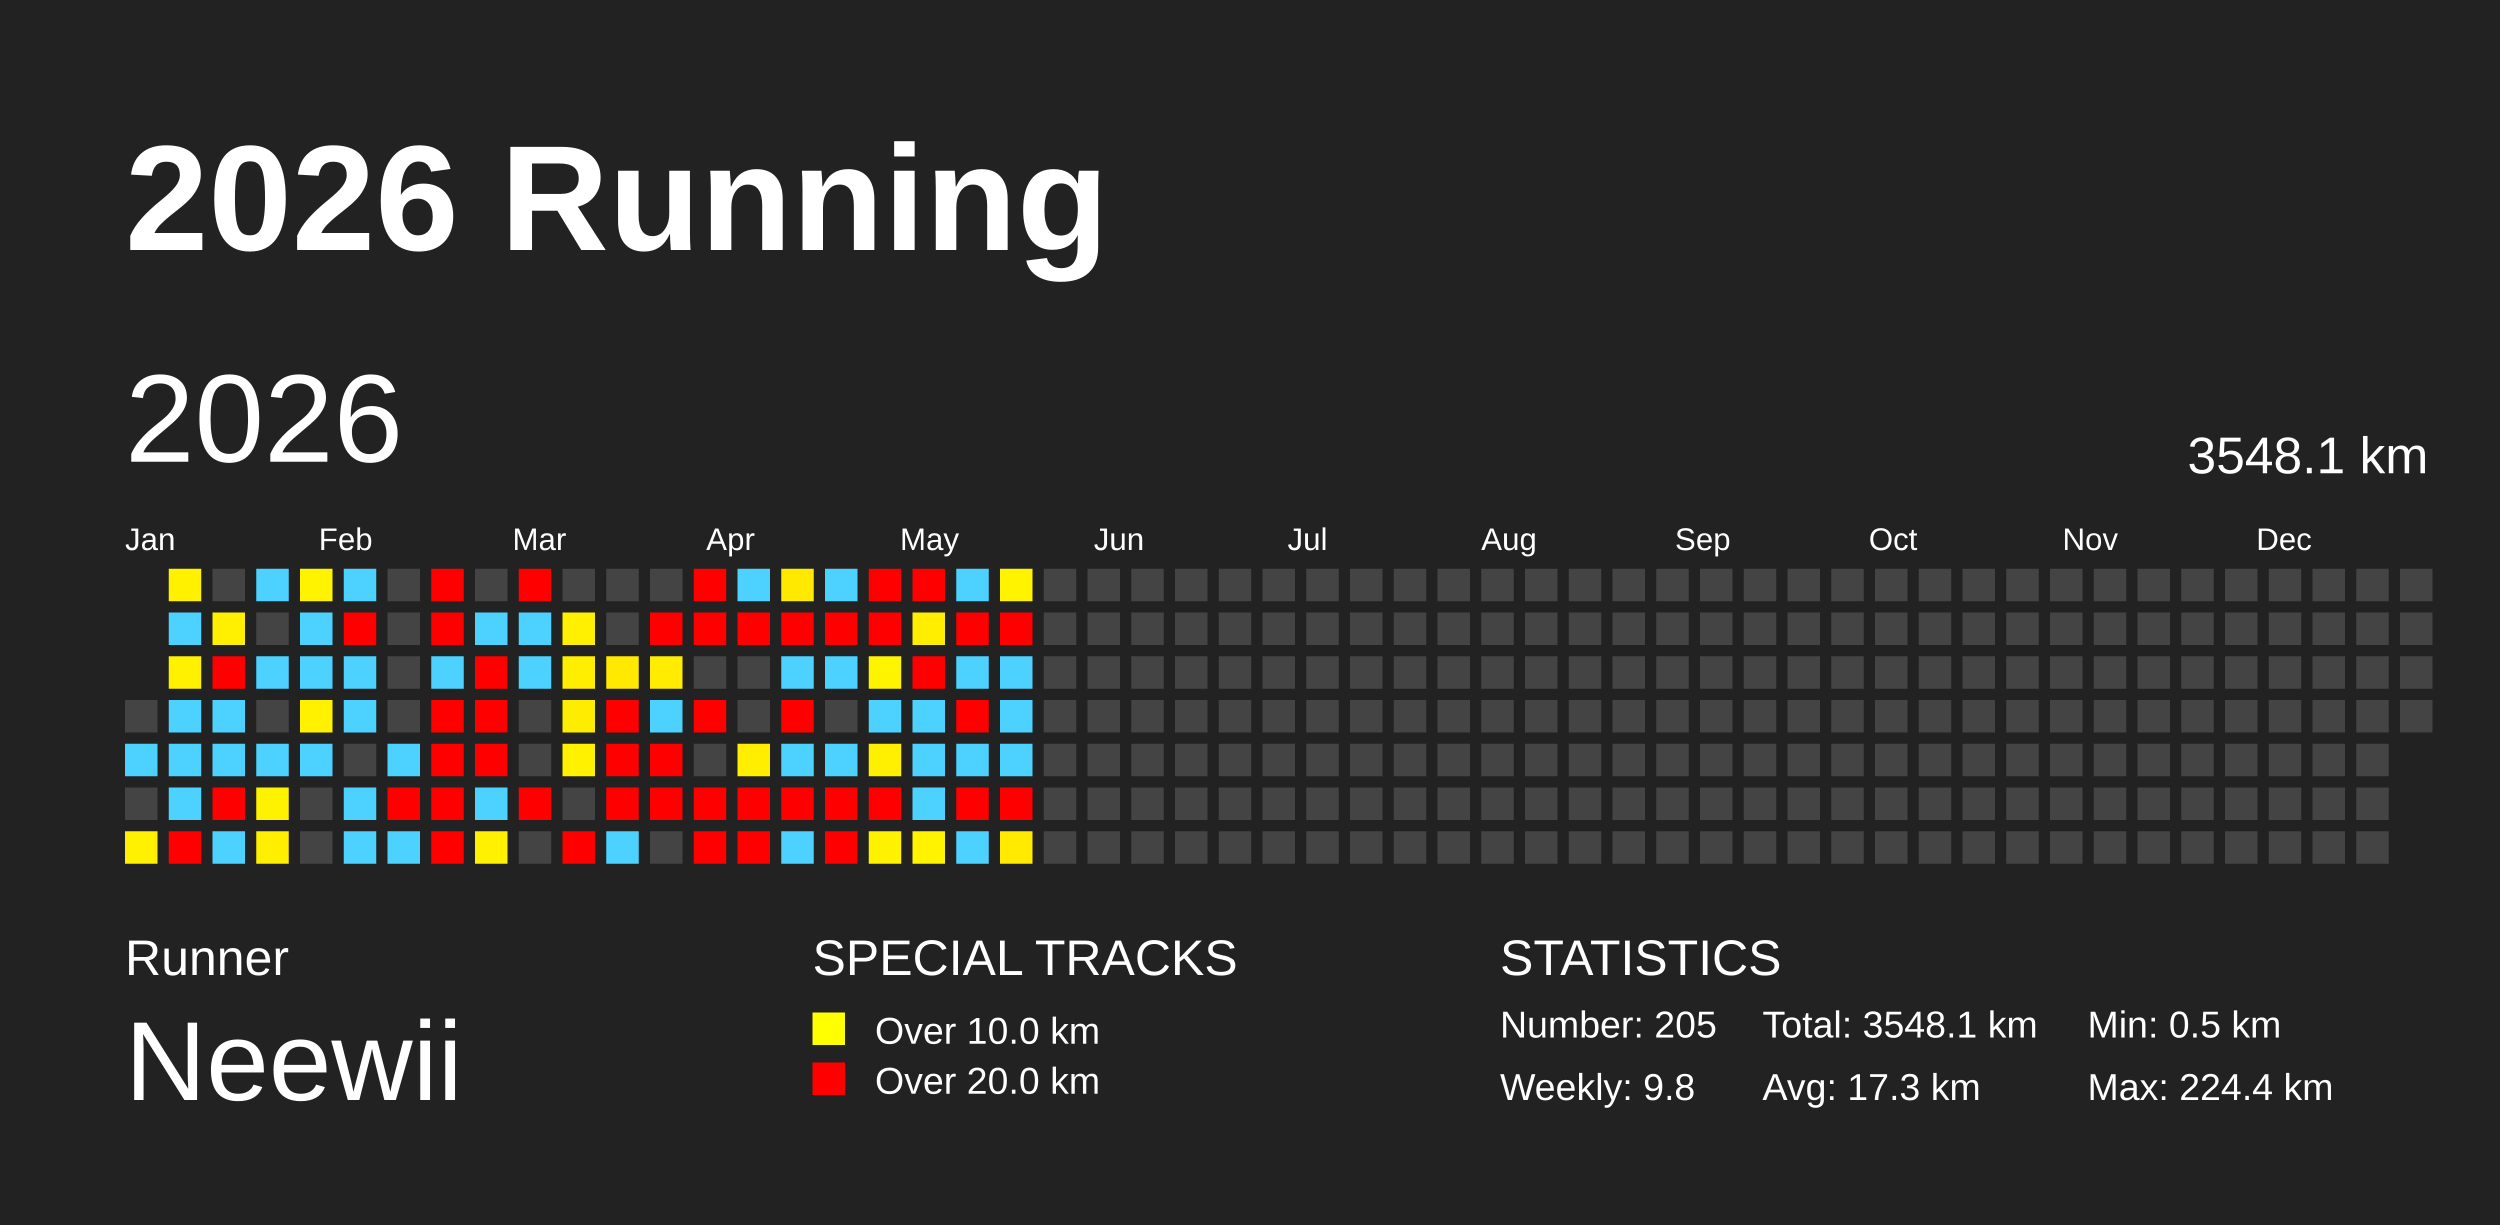
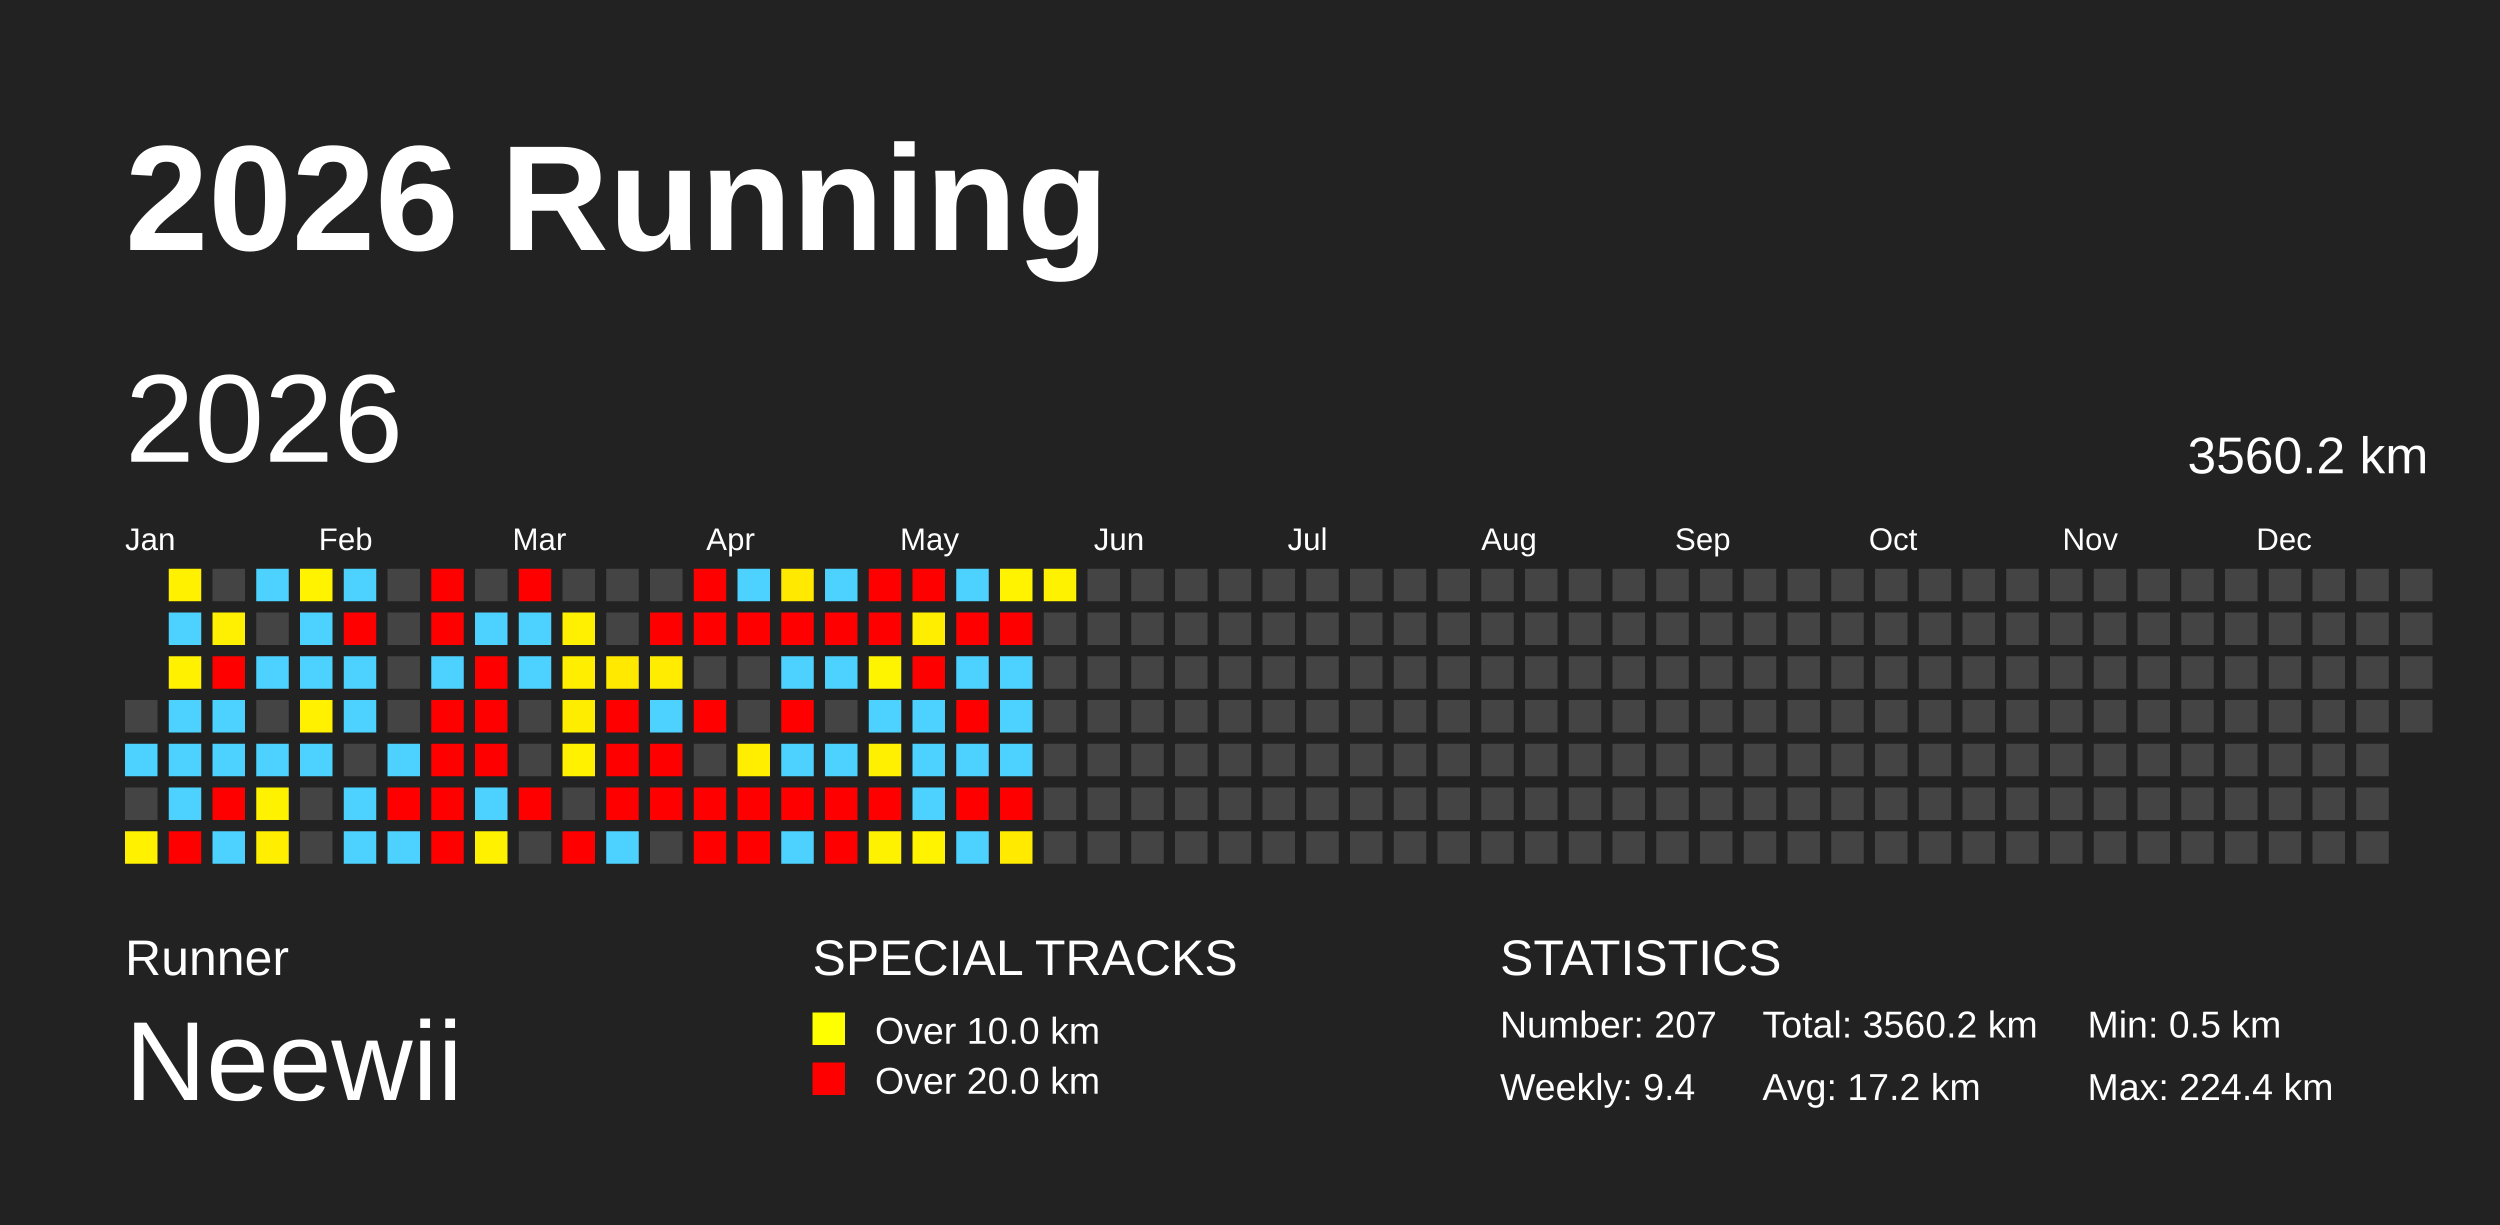
<svg xmlns="http://www.w3.org/2000/svg" baseProfile="full" height="98mm" version="1.1" viewBox="0,0,200,98" width="200mm">
  <defs />
  <rect fill="#222222" height="98" width="200" x="0" y="0" />
  <text fill="#FFFFFF" style="font-size:12px; font-family:Arial; font-weight:bold;" x="10" y="20">2026 Running</text>
  <text fill="#FFFFFF" style="font-size:4px; font-family:Arial" x="10" y="78">Runner</text>
  <text fill="#FFFFFF" style="font-size:9px; font-family:Arial" x="10" y="88">Neewii</text>
  <text fill="#FFFFFF" style="font-size:4px; font-family:Arial" x="65" y="78">SPECIAL TRACKS</text>
  <rect fill="yellow" height="2.6" width="2.6" x="65" y="81" />
  <text fill="#FFFFFF" style="font-size:3px; font-family:Arial" x="70" y="83.5">Over 10.0 km</text>
  <rect fill="red" height="2.6" width="2.6" x="65" y="85" />
  <text fill="#FFFFFF" style="font-size:3px; font-family:Arial" x="70" y="87.5">Over 20.0 km</text>
  <text fill="#FFFFFF" style="font-size:4px; font-family:Arial" x="120" y="78">STATISTICS</text>
-   <text fill="#FFFFFF" style="font-size:3px; font-family:Arial" x="120" y="83">Number: 205</text>
-   <text fill="#FFFFFF" style="font-size:3px; font-family:Arial" x="120" y="88">Weekly: 9.8</text>
-   <text fill="#FFFFFF" style="font-size:3px; font-family:Arial" x="141" y="83">Total: 3548.1 km</text>
-   <text fill="#FFFFFF" style="font-size:3px; font-family:Arial" x="141" y="88">Avg: 17.3 km</text>
+   <text fill="#FFFFFF" style="font-size:3px; font-family:Arial" x="120" y="83">Number: 207</text>
+   <text fill="#FFFFFF" style="font-size:3px; font-family:Arial" x="120" y="88">Weekly: 9.4</text>
+   <text fill="#FFFFFF" style="font-size:3px; font-family:Arial" x="141" y="83">Total: 3560.2 km</text>
+   <text fill="#FFFFFF" style="font-size:3px; font-family:Arial" x="141" y="88">Avg: 17.2 km</text>
  <text fill="#FFFFFF" style="font-size:3px; font-family:Arial" x="167" y="83">Min: 0.5 km</text>
  <text fill="#FFFFFF" style="font-size:3px; font-family:Arial" x="167" y="88">Max: 224.4 km</text>
  <text dominant-baseline="hanging" fill="#FFFFFF" style="font-size:10.0px; font-family:Arial;" x="10" y="30">2026</text>
-   <text dominant-baseline="hanging" fill="#FFFFFF" style="font-size:4.125px; font-family:Arial;" x="175" y="35">3548.1 km</text>
+   <text dominant-baseline="hanging" fill="#FFFFFF" style="font-size:4.125px; font-family:Arial;" x="175" y="35">3560.2 km</text>
  <text fill="#FFFFFF" style="font-size:2.5px; font-family:Arial" x="10.0" y="44">Jan</text>
  <text fill="#FFFFFF" style="font-size:2.5px; font-family:Arial" x="25.5" y="44">Feb</text>
  <text fill="#FFFFFF" style="font-size:2.5px; font-family:Arial" x="41.0" y="44">Mar</text>
  <text fill="#FFFFFF" style="font-size:2.5px; font-family:Arial" x="56.5" y="44">Apr</text>
  <text fill="#FFFFFF" style="font-size:2.5px; font-family:Arial" x="72.0" y="44">May</text>
  <text fill="#FFFFFF" style="font-size:2.5px; font-family:Arial" x="87.5" y="44">Jun</text>
  <text fill="#FFFFFF" style="font-size:2.5px; font-family:Arial" x="103.0" y="44">Jul</text>
  <text fill="#FFFFFF" style="font-size:2.5px; font-family:Arial" x="118.5" y="44">Aug</text>
  <text fill="#FFFFFF" style="font-size:2.5px; font-family:Arial" x="134.0" y="44">Sep</text>
  <text fill="#FFFFFF" style="font-size:2.5px; font-family:Arial" x="149.5" y="44">Oct</text>
  <text fill="#FFFFFF" style="font-size:2.5px; font-family:Arial" x="165.0" y="44">Nov</text>
  <text fill="#FFFFFF" style="font-size:2.5px; font-family:Arial" x="180.5" y="44">Dec</text>
  <rect fill="#444444" height="2.6" width="2.6" x="10.0" y="56.0" />
  <rect fill="#4dd2ff" height="2.6" width="2.6" x="10.0" y="59.5" />
  <rect fill="#444444" height="2.6" width="2.6" x="10.0" y="63.0" />
  <rect fill="#fff100" height="2.6" width="2.6" x="10.0" y="66.5" />
  <rect fill="#fff100" height="2.6" width="2.6" x="13.5" y="45.5" />
  <rect fill="#4dd2ff" height="2.6" width="2.6" x="13.5" y="49.0" />
  <rect fill="#fff100" height="2.6" width="2.6" x="13.5" y="52.5" />
  <rect fill="#4dd2ff" height="2.6" width="2.6" x="13.5" y="56.0" />
  <rect fill="#4dd2ff" height="2.6" width="2.6" x="13.5" y="59.5" />
  <rect fill="#4dd2ff" height="2.6" width="2.6" x="13.5" y="63.0" />
  <rect fill="red" height="2.6" width="2.6" x="13.5" y="66.5" />
  <rect fill="#444444" height="2.6" width="2.6" x="17.0" y="45.5" />
  <rect fill="#ffef00" height="2.6" width="2.6" x="17.0" y="49.0" />
  <rect fill="red" height="2.6" width="2.6" x="17.0" y="52.5" />
  <rect fill="#4dd2ff" height="2.6" width="2.6" x="17.0" y="56.0" />
  <rect fill="#4dd2ff" height="2.6" width="2.6" x="17.0" y="59.5" />
  <rect fill="red" height="2.6" width="2.6" x="17.0" y="63.0" />
  <rect fill="#4dd2ff" height="2.6" width="2.6" x="17.0" y="66.5" />
  <rect fill="#4dd2ff" height="2.6" width="2.6" x="20.5" y="45.5" />
  <rect fill="#444444" height="2.6" width="2.6" x="20.5" y="49.0" />
  <rect fill="#4dd2ff" height="2.6" width="2.6" x="20.5" y="52.5" />
  <rect fill="#444444" height="2.6" width="2.6" x="20.5" y="56.0" />
  <rect fill="#4dd2ff" height="2.6" width="2.6" x="20.5" y="59.5" />
  <rect fill="#fff200" height="2.6" width="2.6" x="20.5" y="63.0" />
  <rect fill="#ffee00" height="2.6" width="2.6" x="20.5" y="66.5" />
  <rect fill="#fff300" height="2.6" width="2.6" x="24.0" y="45.5" />
  <rect fill="#4dd2ff" height="2.6" width="2.6" x="24.0" y="49.0" />
  <rect fill="#4dd2ff" height="2.6" width="2.6" x="24.0" y="52.5" />
  <rect fill="#fff100" height="2.6" width="2.6" x="24.0" y="56.0" />
  <rect fill="#4dd2ff" height="2.6" width="2.6" x="24.0" y="59.5" />
  <rect fill="#444444" height="2.6" width="2.6" x="24.0" y="63.0" />
  <rect fill="#444444" height="2.6" width="2.6" x="24.0" y="66.5" />
  <rect fill="#4dd2ff" height="2.6" width="2.6" x="27.5" y="45.5" />
  <rect fill="red" height="2.6" width="2.6" x="27.5" y="49.0" />
  <rect fill="#4dd2ff" height="2.6" width="2.6" x="27.5" y="52.5" />
  <rect fill="#4dd2ff" height="2.6" width="2.6" x="27.5" y="56.0" />
  <rect fill="#444444" height="2.6" width="2.6" x="27.5" y="59.5" />
  <rect fill="#4dd2ff" height="2.6" width="2.6" x="27.5" y="63.0" />
  <rect fill="#4dd2ff" height="2.6" width="2.6" x="27.5" y="66.5" />
  <rect fill="#444444" height="2.6" width="2.6" x="31.0" y="45.5" />
  <rect fill="#444444" height="2.6" width="2.6" x="31.0" y="49.0" />
  <rect fill="#444444" height="2.6" width="2.6" x="31.0" y="52.5" />
  <rect fill="#444444" height="2.6" width="2.6" x="31.0" y="56.0" />
  <rect fill="#4dd2ff" height="2.6" width="2.6" x="31.0" y="59.5" />
  <rect fill="red" height="2.6" width="2.6" x="31.0" y="63.0" />
  <rect fill="#4dd2ff" height="2.6" width="2.6" x="31.0" y="66.5" />
  <rect fill="red" height="2.6" width="2.6" x="34.5" y="45.5" />
  <rect fill="red" height="2.6" width="2.6" x="34.5" y="49.0" />
  <rect fill="#4dd2ff" height="2.6" width="2.6" x="34.5" y="52.5" />
  <rect fill="red" height="2.6" width="2.6" x="34.5" y="56.0" />
  <rect fill="red" height="2.6" width="2.6" x="34.5" y="59.5" />
  <rect fill="red" height="2.6" width="2.6" x="34.5" y="63.0" />
  <rect fill="red" height="2.6" width="2.6" x="34.5" y="66.5" />
  <rect fill="#444444" height="2.6" width="2.6" x="38.0" y="45.5" />
  <rect fill="#4dd2ff" height="2.6" width="2.6" x="38.0" y="49.0" />
  <rect fill="red" height="2.6" width="2.6" x="38.0" y="52.5" />
  <rect fill="red" height="2.6" width="2.6" x="38.0" y="56.0" />
  <rect fill="red" height="2.6" width="2.6" x="38.0" y="59.5" />
  <rect fill="#4dd2ff" height="2.6" width="2.6" x="38.0" y="63.0" />
  <rect fill="#fff100" height="2.6" width="2.6" x="38.0" y="66.5" />
  <rect fill="red" height="2.6" width="2.6" x="41.5" y="45.5" />
  <rect fill="#4dd2ff" height="2.6" width="2.6" x="41.5" y="49.0" />
  <rect fill="#4dd2ff" height="2.6" width="2.6" x="41.5" y="52.5" />
  <rect fill="#444444" height="2.6" width="2.6" x="41.5" y="56.0" />
  <rect fill="#444444" height="2.6" width="2.6" x="41.5" y="59.5" />
  <rect fill="red" height="2.6" width="2.6" x="41.5" y="63.0" />
  <rect fill="#444444" height="2.6" width="2.6" x="41.5" y="66.5" />
  <rect fill="#444444" height="2.6" width="2.6" x="45.0" y="45.5" />
  <rect fill="#ffef00" height="2.6" width="2.6" x="45.0" y="49.0" />
  <rect fill="#ffee00" height="2.6" width="2.6" x="45.0" y="52.5" />
  <rect fill="#ffed00" height="2.6" width="2.6" x="45.0" y="56.0" />
  <rect fill="#fff100" height="2.6" width="2.6" x="45.0" y="59.5" />
  <rect fill="#444444" height="2.6" width="2.6" x="45.0" y="63.0" />
  <rect fill="red" height="2.6" width="2.6" x="45.0" y="66.5" />
  <rect fill="#444444" height="2.6" width="2.6" x="48.5" y="45.5" />
  <rect fill="#444444" height="2.6" width="2.6" x="48.5" y="49.0" />
  <rect fill="#ffe900" height="2.6" width="2.6" x="48.5" y="52.5" />
  <rect fill="red" height="2.6" width="2.6" x="48.5" y="56.0" />
  <rect fill="red" height="2.6" width="2.6" x="48.5" y="59.5" />
  <rect fill="red" height="2.6" width="2.6" x="48.5" y="63.0" />
  <rect fill="#4dd2ff" height="2.6" width="2.6" x="48.5" y="66.5" />
  <rect fill="#444444" height="2.6" width="2.6" x="52.0" y="45.5" />
  <rect fill="red" height="2.6" width="2.6" x="52.0" y="49.0" />
  <rect fill="#ffec00" height="2.6" width="2.6" x="52.0" y="52.5" />
  <rect fill="#4dd2ff" height="2.6" width="2.6" x="52.0" y="56.0" />
  <rect fill="red" height="2.6" width="2.6" x="52.0" y="59.5" />
  <rect fill="red" height="2.6" width="2.6" x="52.0" y="63.0" />
  <rect fill="#444444" height="2.6" width="2.6" x="52.0" y="66.5" />
  <rect fill="red" height="2.6" width="2.6" x="55.5" y="45.5" />
  <rect fill="red" height="2.6" width="2.6" x="55.5" y="49.0" />
  <rect fill="#444444" height="2.6" width="2.6" x="55.5" y="52.5" />
  <rect fill="red" height="2.6" width="2.6" x="55.5" y="56.0" />
  <rect fill="#444444" height="2.6" width="2.6" x="55.5" y="59.5" />
  <rect fill="red" height="2.6" width="2.6" x="55.5" y="63.0" />
  <rect fill="red" height="2.6" width="2.6" x="55.5" y="66.5" />
  <rect fill="#4dd2ff" height="2.6" width="2.6" x="59.0" y="45.5" />
  <rect fill="red" height="2.6" width="2.6" x="59.0" y="49.0" />
  <rect fill="#444444" height="2.6" width="2.6" x="59.0" y="52.5" />
  <rect fill="#444444" height="2.6" width="2.6" x="59.0" y="56.0" />
  <rect fill="#ffee00" height="2.6" width="2.6" x="59.0" y="59.5" />
  <rect fill="red" height="2.6" width="2.6" x="59.0" y="63.0" />
  <rect fill="red" height="2.6" width="2.6" x="59.0" y="66.5" />
  <rect fill="#ffe900" height="2.6" width="2.6" x="62.5" y="45.5" />
  <rect fill="red" height="2.6" width="2.6" x="62.5" y="49.0" />
  <rect fill="#4dd2ff" height="2.6" width="2.6" x="62.5" y="52.5" />
  <rect fill="red" height="2.6" width="2.6" x="62.5" y="56.0" />
  <rect fill="#4dd2ff" height="2.6" width="2.6" x="62.5" y="59.5" />
  <rect fill="red" height="2.6" width="2.6" x="62.5" y="63.0" />
  <rect fill="#4dd2ff" height="2.6" width="2.6" x="62.5" y="66.5" />
  <rect fill="#4dd2ff" height="2.6" width="2.6" x="66.0" y="45.5" />
  <rect fill="red" height="2.6" width="2.6" x="66.0" y="49.0" />
  <rect fill="#4dd2ff" height="2.6" width="2.6" x="66.0" y="52.5" />
  <rect fill="#444444" height="2.6" width="2.6" x="66.0" y="56.0" />
  <rect fill="#4dd2ff" height="2.6" width="2.6" x="66.0" y="59.5" />
  <rect fill="red" height="2.6" width="2.6" x="66.0" y="63.0" />
  <rect fill="red" height="2.6" width="2.6" x="66.0" y="66.5" />
  <rect fill="red" height="2.6" width="2.6" x="69.5" y="45.5" />
  <rect fill="red" height="2.6" width="2.6" x="69.5" y="49.0" />
  <rect fill="#fff400" height="2.6" width="2.6" x="69.5" y="52.5" />
  <rect fill="#4dd2ff" height="2.6" width="2.6" x="69.5" y="56.0" />
  <rect fill="#ffef00" height="2.6" width="2.6" x="69.5" y="59.5" />
  <rect fill="red" height="2.6" width="2.6" x="69.5" y="63.0" />
  <rect fill="#fff200" height="2.6" width="2.6" x="69.5" y="66.5" />
  <rect fill="red" height="2.6" width="2.6" x="73.0" y="45.5" />
  <rect fill="#ffee00" height="2.6" width="2.6" x="73.0" y="49.0" />
  <rect fill="red" height="2.6" width="2.6" x="73.0" y="52.5" />
  <rect fill="#4dd2ff" height="2.6" width="2.6" x="73.0" y="56.0" />
  <rect fill="#4dd2ff" height="2.6" width="2.6" x="73.0" y="59.5" />
  <rect fill="#4dd2ff" height="2.6" width="2.6" x="73.0" y="63.0" />
  <rect fill="#fff300" height="2.6" width="2.6" x="73.0" y="66.5" />
  <rect fill="#4dd2ff" height="2.6" width="2.6" x="76.5" y="45.5" />
  <rect fill="red" height="2.6" width="2.6" x="76.5" y="49.0" />
  <rect fill="#4dd2ff" height="2.6" width="2.6" x="76.5" y="52.5" />
  <rect fill="red" height="2.6" width="2.6" x="76.5" y="56.0" />
  <rect fill="#4dd2ff" height="2.6" width="2.6" x="76.5" y="59.5" />
  <rect fill="red" height="2.6" width="2.6" x="76.5" y="63.0" />
  <rect fill="#4dd2ff" height="2.6" width="2.6" x="76.5" y="66.5" />
  <rect fill="#fff300" height="2.6" width="2.6" x="80.0" y="45.5" />
  <rect fill="red" height="2.6" width="2.6" x="80.0" y="49.0" />
  <rect fill="#4dd2ff" height="2.6" width="2.6" x="80.0" y="52.5" />
  <rect fill="#4dd2ff" height="2.6" width="2.6" x="80.0" y="56.0" />
  <rect fill="#4dd2ff" height="2.6" width="2.6" x="80.0" y="59.5" />
  <rect fill="red" height="2.6" width="2.6" x="80.0" y="63.0" />
  <rect fill="#ffea00" height="2.6" width="2.6" x="80.0" y="66.5" />
-   <rect fill="#444444" height="2.6" width="2.6" x="83.5" y="45.5" />
+   <rect fill="#fff200" height="2.6" width="2.6" x="83.5" y="45.5" />
  <rect fill="#444444" height="2.6" width="2.6" x="83.5" y="49.0" />
  <rect fill="#444444" height="2.6" width="2.6" x="83.5" y="52.5" />
  <rect fill="#444444" height="2.6" width="2.6" x="83.5" y="56.0" />
  <rect fill="#444444" height="2.6" width="2.6" x="83.5" y="59.5" />
  <rect fill="#444444" height="2.6" width="2.6" x="83.5" y="63.0" />
  <rect fill="#444444" height="2.6" width="2.6" x="83.5" y="66.5" />
  <rect fill="#444444" height="2.6" width="2.6" x="87.0" y="45.5" />
  <rect fill="#444444" height="2.6" width="2.6" x="87.0" y="49.0" />
  <rect fill="#444444" height="2.6" width="2.6" x="87.0" y="52.5" />
  <rect fill="#444444" height="2.6" width="2.6" x="87.0" y="56.0" />
  <rect fill="#444444" height="2.6" width="2.6" x="87.0" y="59.5" />
  <rect fill="#444444" height="2.6" width="2.6" x="87.0" y="63.0" />
  <rect fill="#444444" height="2.6" width="2.6" x="87.0" y="66.5" />
  <rect fill="#444444" height="2.6" width="2.6" x="90.5" y="45.5" />
  <rect fill="#444444" height="2.6" width="2.6" x="90.5" y="49.0" />
  <rect fill="#444444" height="2.6" width="2.6" x="90.5" y="52.5" />
  <rect fill="#444444" height="2.6" width="2.6" x="90.5" y="56.0" />
  <rect fill="#444444" height="2.6" width="2.6" x="90.5" y="59.5" />
  <rect fill="#444444" height="2.6" width="2.6" x="90.5" y="63.0" />
  <rect fill="#444444" height="2.6" width="2.6" x="90.5" y="66.5" />
  <rect fill="#444444" height="2.6" width="2.6" x="94.0" y="45.5" />
  <rect fill="#444444" height="2.6" width="2.6" x="94.0" y="49.0" />
  <rect fill="#444444" height="2.6" width="2.6" x="94.0" y="52.5" />
  <rect fill="#444444" height="2.6" width="2.6" x="94.0" y="56.0" />
  <rect fill="#444444" height="2.6" width="2.6" x="94.0" y="59.5" />
  <rect fill="#444444" height="2.6" width="2.6" x="94.0" y="63.0" />
  <rect fill="#444444" height="2.6" width="2.6" x="94.0" y="66.5" />
  <rect fill="#444444" height="2.6" width="2.6" x="97.5" y="45.5" />
  <rect fill="#444444" height="2.6" width="2.6" x="97.5" y="49.0" />
  <rect fill="#444444" height="2.6" width="2.6" x="97.5" y="52.5" />
  <rect fill="#444444" height="2.6" width="2.6" x="97.5" y="56.0" />
  <rect fill="#444444" height="2.6" width="2.6" x="97.5" y="59.5" />
  <rect fill="#444444" height="2.6" width="2.6" x="97.5" y="63.0" />
  <rect fill="#444444" height="2.6" width="2.6" x="97.5" y="66.5" />
  <rect fill="#444444" height="2.6" width="2.6" x="101.0" y="45.5" />
  <rect fill="#444444" height="2.6" width="2.6" x="101.0" y="49.0" />
  <rect fill="#444444" height="2.6" width="2.6" x="101.0" y="52.5" />
  <rect fill="#444444" height="2.6" width="2.6" x="101.0" y="56.0" />
  <rect fill="#444444" height="2.6" width="2.6" x="101.0" y="59.5" />
  <rect fill="#444444" height="2.6" width="2.6" x="101.0" y="63.0" />
  <rect fill="#444444" height="2.6" width="2.6" x="101.0" y="66.5" />
  <rect fill="#444444" height="2.6" width="2.6" x="104.5" y="45.5" />
  <rect fill="#444444" height="2.6" width="2.6" x="104.5" y="49.0" />
  <rect fill="#444444" height="2.6" width="2.6" x="104.5" y="52.5" />
  <rect fill="#444444" height="2.6" width="2.6" x="104.5" y="56.0" />
  <rect fill="#444444" height="2.6" width="2.6" x="104.5" y="59.5" />
  <rect fill="#444444" height="2.6" width="2.6" x="104.5" y="63.0" />
  <rect fill="#444444" height="2.6" width="2.6" x="104.5" y="66.5" />
  <rect fill="#444444" height="2.6" width="2.6" x="108.0" y="45.5" />
  <rect fill="#444444" height="2.6" width="2.6" x="108.0" y="49.0" />
  <rect fill="#444444" height="2.6" width="2.6" x="108.0" y="52.5" />
  <rect fill="#444444" height="2.6" width="2.6" x="108.0" y="56.0" />
  <rect fill="#444444" height="2.6" width="2.6" x="108.0" y="59.5" />
  <rect fill="#444444" height="2.6" width="2.6" x="108.0" y="63.0" />
  <rect fill="#444444" height="2.6" width="2.6" x="108.0" y="66.5" />
  <rect fill="#444444" height="2.6" width="2.6" x="111.5" y="45.5" />
  <rect fill="#444444" height="2.6" width="2.6" x="111.5" y="49.0" />
  <rect fill="#444444" height="2.6" width="2.6" x="111.5" y="52.5" />
  <rect fill="#444444" height="2.6" width="2.6" x="111.5" y="56.0" />
  <rect fill="#444444" height="2.6" width="2.6" x="111.5" y="59.5" />
  <rect fill="#444444" height="2.6" width="2.6" x="111.5" y="63.0" />
  <rect fill="#444444" height="2.6" width="2.6" x="111.5" y="66.5" />
  <rect fill="#444444" height="2.6" width="2.6" x="115.0" y="45.5" />
  <rect fill="#444444" height="2.6" width="2.6" x="115.0" y="49.0" />
  <rect fill="#444444" height="2.6" width="2.6" x="115.0" y="52.5" />
  <rect fill="#444444" height="2.6" width="2.6" x="115.0" y="56.0" />
  <rect fill="#444444" height="2.6" width="2.6" x="115.0" y="59.5" />
  <rect fill="#444444" height="2.6" width="2.6" x="115.0" y="63.0" />
  <rect fill="#444444" height="2.6" width="2.6" x="115.0" y="66.5" />
  <rect fill="#444444" height="2.6" width="2.6" x="118.5" y="45.5" />
  <rect fill="#444444" height="2.6" width="2.6" x="118.5" y="49.0" />
  <rect fill="#444444" height="2.6" width="2.6" x="118.5" y="52.5" />
  <rect fill="#444444" height="2.6" width="2.6" x="118.5" y="56.0" />
  <rect fill="#444444" height="2.6" width="2.6" x="118.5" y="59.5" />
  <rect fill="#444444" height="2.6" width="2.6" x="118.5" y="63.0" />
  <rect fill="#444444" height="2.6" width="2.6" x="118.5" y="66.5" />
  <rect fill="#444444" height="2.6" width="2.6" x="122.0" y="45.5" />
  <rect fill="#444444" height="2.6" width="2.6" x="122.0" y="49.0" />
  <rect fill="#444444" height="2.6" width="2.6" x="122.0" y="52.5" />
  <rect fill="#444444" height="2.6" width="2.6" x="122.0" y="56.0" />
  <rect fill="#444444" height="2.6" width="2.6" x="122.0" y="59.5" />
  <rect fill="#444444" height="2.6" width="2.6" x="122.0" y="63.0" />
  <rect fill="#444444" height="2.6" width="2.6" x="122.0" y="66.5" />
  <rect fill="#444444" height="2.6" width="2.6" x="125.5" y="45.5" />
  <rect fill="#444444" height="2.6" width="2.6" x="125.5" y="49.0" />
  <rect fill="#444444" height="2.6" width="2.6" x="125.5" y="52.5" />
  <rect fill="#444444" height="2.6" width="2.6" x="125.5" y="56.0" />
  <rect fill="#444444" height="2.6" width="2.6" x="125.5" y="59.5" />
  <rect fill="#444444" height="2.6" width="2.6" x="125.5" y="63.0" />
  <rect fill="#444444" height="2.6" width="2.6" x="125.5" y="66.5" />
  <rect fill="#444444" height="2.6" width="2.6" x="129.0" y="45.5" />
  <rect fill="#444444" height="2.6" width="2.6" x="129.0" y="49.0" />
  <rect fill="#444444" height="2.6" width="2.6" x="129.0" y="52.5" />
  <rect fill="#444444" height="2.6" width="2.6" x="129.0" y="56.0" />
  <rect fill="#444444" height="2.6" width="2.6" x="129.0" y="59.5" />
  <rect fill="#444444" height="2.6" width="2.6" x="129.0" y="63.0" />
  <rect fill="#444444" height="2.6" width="2.6" x="129.0" y="66.5" />
  <rect fill="#444444" height="2.6" width="2.6" x="132.5" y="45.5" />
  <rect fill="#444444" height="2.6" width="2.6" x="132.5" y="49.0" />
  <rect fill="#444444" height="2.6" width="2.6" x="132.5" y="52.5" />
  <rect fill="#444444" height="2.6" width="2.6" x="132.5" y="56.0" />
  <rect fill="#444444" height="2.6" width="2.6" x="132.5" y="59.5" />
  <rect fill="#444444" height="2.6" width="2.6" x="132.5" y="63.0" />
  <rect fill="#444444" height="2.6" width="2.6" x="132.5" y="66.5" />
  <rect fill="#444444" height="2.6" width="2.6" x="136.0" y="45.5" />
  <rect fill="#444444" height="2.6" width="2.6" x="136.0" y="49.0" />
  <rect fill="#444444" height="2.6" width="2.6" x="136.0" y="52.5" />
  <rect fill="#444444" height="2.6" width="2.6" x="136.0" y="56.0" />
  <rect fill="#444444" height="2.6" width="2.6" x="136.0" y="59.5" />
  <rect fill="#444444" height="2.6" width="2.6" x="136.0" y="63.0" />
  <rect fill="#444444" height="2.6" width="2.6" x="136.0" y="66.5" />
  <rect fill="#444444" height="2.6" width="2.6" x="139.5" y="45.5" />
  <rect fill="#444444" height="2.6" width="2.6" x="139.5" y="49.0" />
  <rect fill="#444444" height="2.6" width="2.6" x="139.5" y="52.5" />
  <rect fill="#444444" height="2.6" width="2.6" x="139.5" y="56.0" />
  <rect fill="#444444" height="2.6" width="2.6" x="139.5" y="59.5" />
  <rect fill="#444444" height="2.6" width="2.6" x="139.5" y="63.0" />
  <rect fill="#444444" height="2.6" width="2.6" x="139.5" y="66.5" />
  <rect fill="#444444" height="2.6" width="2.6" x="143.0" y="45.5" />
  <rect fill="#444444" height="2.6" width="2.6" x="143.0" y="49.0" />
  <rect fill="#444444" height="2.6" width="2.6" x="143.0" y="52.5" />
  <rect fill="#444444" height="2.6" width="2.6" x="143.0" y="56.0" />
  <rect fill="#444444" height="2.6" width="2.6" x="143.0" y="59.5" />
  <rect fill="#444444" height="2.6" width="2.6" x="143.0" y="63.0" />
  <rect fill="#444444" height="2.6" width="2.6" x="143.0" y="66.5" />
  <rect fill="#444444" height="2.6" width="2.6" x="146.5" y="45.5" />
  <rect fill="#444444" height="2.6" width="2.6" x="146.5" y="49.0" />
  <rect fill="#444444" height="2.6" width="2.6" x="146.5" y="52.5" />
  <rect fill="#444444" height="2.6" width="2.6" x="146.5" y="56.0" />
  <rect fill="#444444" height="2.6" width="2.6" x="146.5" y="59.5" />
  <rect fill="#444444" height="2.6" width="2.6" x="146.5" y="63.0" />
  <rect fill="#444444" height="2.6" width="2.6" x="146.5" y="66.5" />
  <rect fill="#444444" height="2.6" width="2.6" x="150.0" y="45.5" />
  <rect fill="#444444" height="2.6" width="2.6" x="150.0" y="49.0" />
  <rect fill="#444444" height="2.6" width="2.6" x="150.0" y="52.5" />
  <rect fill="#444444" height="2.6" width="2.6" x="150.0" y="56.0" />
  <rect fill="#444444" height="2.6" width="2.6" x="150.0" y="59.5" />
  <rect fill="#444444" height="2.6" width="2.6" x="150.0" y="63.0" />
  <rect fill="#444444" height="2.6" width="2.6" x="150.0" y="66.5" />
  <rect fill="#444444" height="2.6" width="2.6" x="153.5" y="45.5" />
  <rect fill="#444444" height="2.6" width="2.6" x="153.5" y="49.0" />
  <rect fill="#444444" height="2.6" width="2.6" x="153.5" y="52.5" />
  <rect fill="#444444" height="2.6" width="2.6" x="153.5" y="56.0" />
  <rect fill="#444444" height="2.6" width="2.6" x="153.5" y="59.5" />
  <rect fill="#444444" height="2.6" width="2.6" x="153.5" y="63.0" />
  <rect fill="#444444" height="2.6" width="2.6" x="153.5" y="66.5" />
  <rect fill="#444444" height="2.6" width="2.6" x="157.0" y="45.5" />
  <rect fill="#444444" height="2.6" width="2.6" x="157.0" y="49.0" />
  <rect fill="#444444" height="2.6" width="2.6" x="157.0" y="52.5" />
  <rect fill="#444444" height="2.6" width="2.6" x="157.0" y="56.0" />
  <rect fill="#444444" height="2.6" width="2.6" x="157.0" y="59.5" />
  <rect fill="#444444" height="2.6" width="2.6" x="157.0" y="63.0" />
  <rect fill="#444444" height="2.6" width="2.6" x="157.0" y="66.5" />
  <rect fill="#444444" height="2.6" width="2.6" x="160.5" y="45.5" />
  <rect fill="#444444" height="2.6" width="2.6" x="160.5" y="49.0" />
  <rect fill="#444444" height="2.6" width="2.6" x="160.5" y="52.5" />
  <rect fill="#444444" height="2.6" width="2.6" x="160.5" y="56.0" />
  <rect fill="#444444" height="2.6" width="2.6" x="160.5" y="59.5" />
  <rect fill="#444444" height="2.6" width="2.6" x="160.5" y="63.0" />
  <rect fill="#444444" height="2.6" width="2.6" x="160.5" y="66.5" />
  <rect fill="#444444" height="2.6" width="2.6" x="164.0" y="45.5" />
  <rect fill="#444444" height="2.6" width="2.6" x="164.0" y="49.0" />
  <rect fill="#444444" height="2.6" width="2.6" x="164.0" y="52.5" />
  <rect fill="#444444" height="2.6" width="2.6" x="164.0" y="56.0" />
  <rect fill="#444444" height="2.6" width="2.6" x="164.0" y="59.5" />
  <rect fill="#444444" height="2.6" width="2.6" x="164.0" y="63.0" />
  <rect fill="#444444" height="2.6" width="2.6" x="164.0" y="66.5" />
  <rect fill="#444444" height="2.6" width="2.6" x="167.5" y="45.5" />
  <rect fill="#444444" height="2.6" width="2.6" x="167.5" y="49.0" />
  <rect fill="#444444" height="2.6" width="2.6" x="167.5" y="52.5" />
  <rect fill="#444444" height="2.6" width="2.6" x="167.5" y="56.0" />
  <rect fill="#444444" height="2.6" width="2.6" x="167.5" y="59.5" />
  <rect fill="#444444" height="2.6" width="2.6" x="167.5" y="63.0" />
  <rect fill="#444444" height="2.6" width="2.6" x="167.5" y="66.5" />
  <rect fill="#444444" height="2.6" width="2.6" x="171.0" y="45.5" />
  <rect fill="#444444" height="2.6" width="2.6" x="171.0" y="49.0" />
  <rect fill="#444444" height="2.6" width="2.6" x="171.0" y="52.5" />
  <rect fill="#444444" height="2.6" width="2.6" x="171.0" y="56.0" />
  <rect fill="#444444" height="2.6" width="2.6" x="171.0" y="59.5" />
  <rect fill="#444444" height="2.6" width="2.6" x="171.0" y="63.0" />
  <rect fill="#444444" height="2.6" width="2.6" x="171.0" y="66.5" />
  <rect fill="#444444" height="2.6" width="2.6" x="174.5" y="45.5" />
  <rect fill="#444444" height="2.6" width="2.6" x="174.5" y="49.0" />
  <rect fill="#444444" height="2.6" width="2.6" x="174.5" y="52.5" />
  <rect fill="#444444" height="2.6" width="2.6" x="174.5" y="56.0" />
  <rect fill="#444444" height="2.6" width="2.6" x="174.5" y="59.5" />
  <rect fill="#444444" height="2.6" width="2.6" x="174.5" y="63.0" />
  <rect fill="#444444" height="2.6" width="2.6" x="174.5" y="66.5" />
  <rect fill="#444444" height="2.6" width="2.6" x="178.0" y="45.5" />
  <rect fill="#444444" height="2.6" width="2.6" x="178.0" y="49.0" />
  <rect fill="#444444" height="2.6" width="2.6" x="178.0" y="52.5" />
  <rect fill="#444444" height="2.6" width="2.6" x="178.0" y="56.0" />
  <rect fill="#444444" height="2.6" width="2.6" x="178.0" y="59.5" />
  <rect fill="#444444" height="2.6" width="2.6" x="178.0" y="63.0" />
  <rect fill="#444444" height="2.6" width="2.6" x="178.0" y="66.5" />
  <rect fill="#444444" height="2.6" width="2.6" x="181.5" y="45.5" />
  <rect fill="#444444" height="2.6" width="2.6" x="181.5" y="49.0" />
  <rect fill="#444444" height="2.6" width="2.6" x="181.5" y="52.5" />
  <rect fill="#444444" height="2.6" width="2.6" x="181.5" y="56.0" />
  <rect fill="#444444" height="2.6" width="2.6" x="181.5" y="59.5" />
  <rect fill="#444444" height="2.6" width="2.6" x="181.5" y="63.0" />
  <rect fill="#444444" height="2.6" width="2.6" x="181.5" y="66.5" />
  <rect fill="#444444" height="2.6" width="2.6" x="185.0" y="45.5" />
  <rect fill="#444444" height="2.6" width="2.6" x="185.0" y="49.0" />
  <rect fill="#444444" height="2.6" width="2.6" x="185.0" y="52.5" />
  <rect fill="#444444" height="2.6" width="2.6" x="185.0" y="56.0" />
  <rect fill="#444444" height="2.6" width="2.6" x="185.0" y="59.5" />
  <rect fill="#444444" height="2.6" width="2.6" x="185.0" y="63.0" />
  <rect fill="#444444" height="2.6" width="2.6" x="185.0" y="66.5" />
  <rect fill="#444444" height="2.6" width="2.6" x="188.5" y="45.5" />
  <rect fill="#444444" height="2.6" width="2.6" x="188.5" y="49.0" />
  <rect fill="#444444" height="2.6" width="2.6" x="188.5" y="52.5" />
  <rect fill="#444444" height="2.6" width="2.6" x="188.5" y="56.0" />
  <rect fill="#444444" height="2.6" width="2.6" x="188.5" y="59.5" />
  <rect fill="#444444" height="2.6" width="2.6" x="188.5" y="63.0" />
  <rect fill="#444444" height="2.6" width="2.6" x="188.5" y="66.5" />
  <rect fill="#444444" height="2.6" width="2.6" x="192.0" y="45.5" />
  <rect fill="#444444" height="2.6" width="2.6" x="192.0" y="49.0" />
  <rect fill="#444444" height="2.6" width="2.6" x="192.0" y="52.5" />
  <rect fill="#444444" height="2.6" width="2.6" x="192.0" y="56.0" />
</svg>
